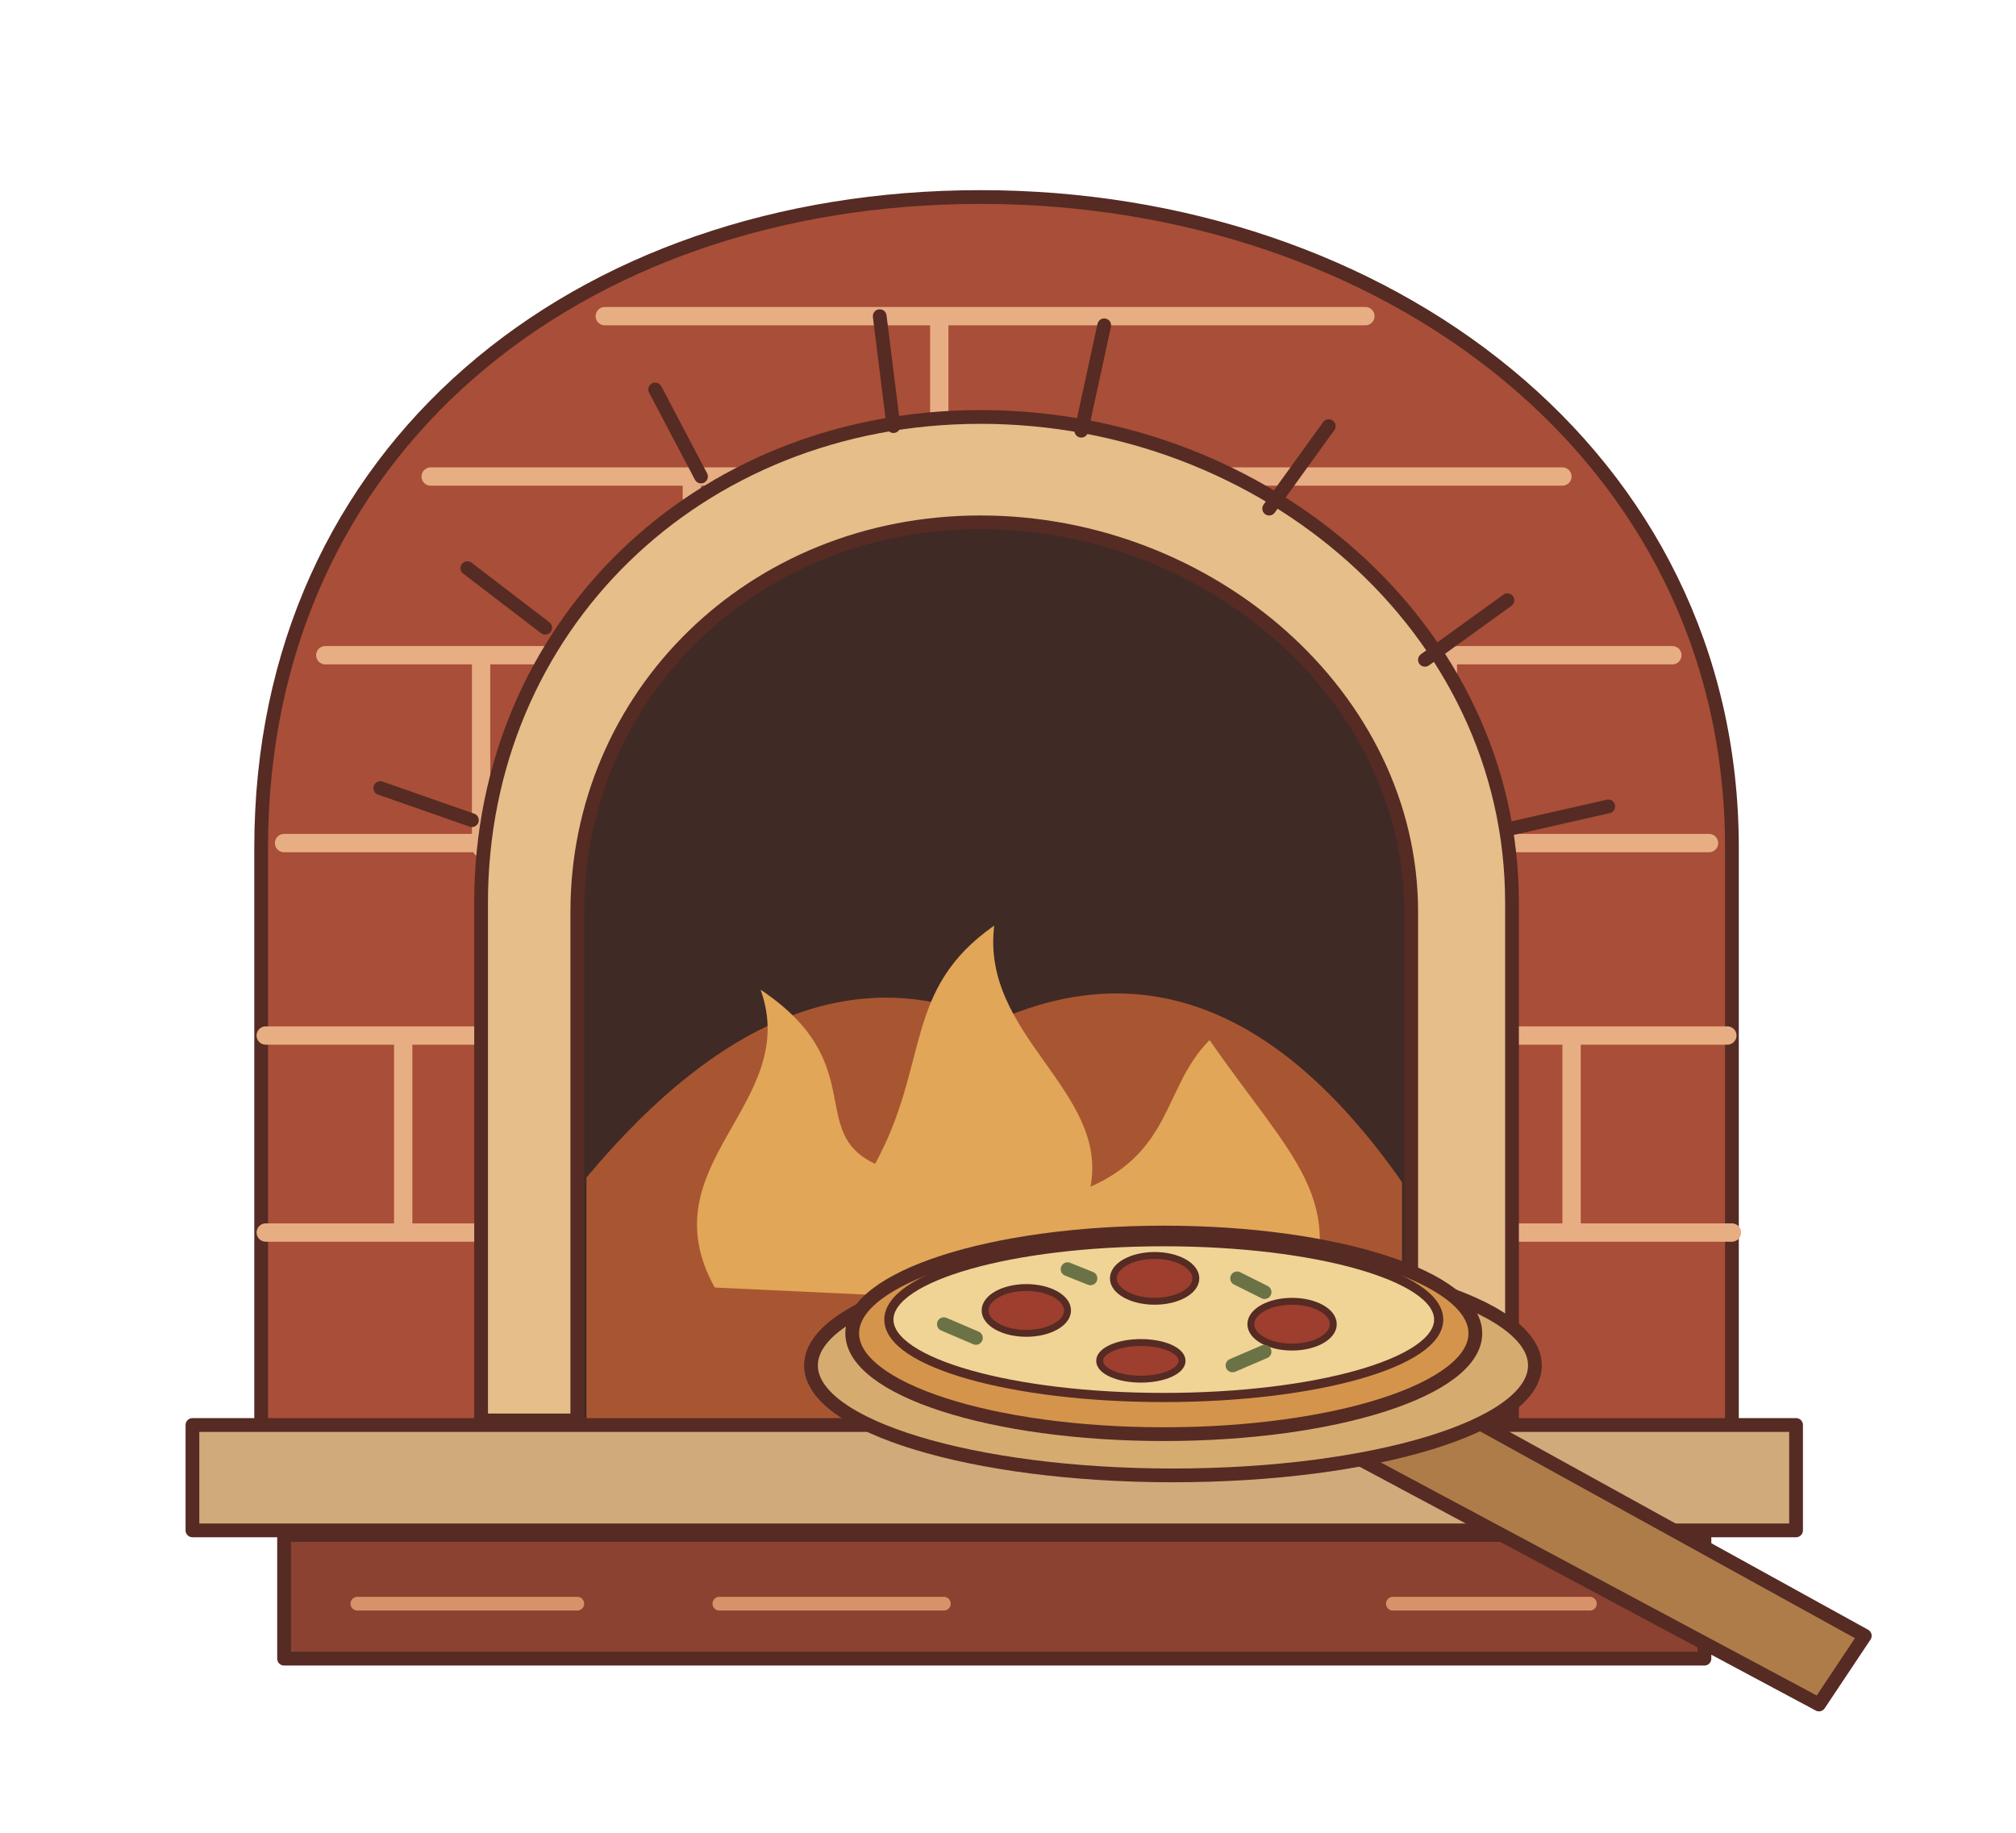
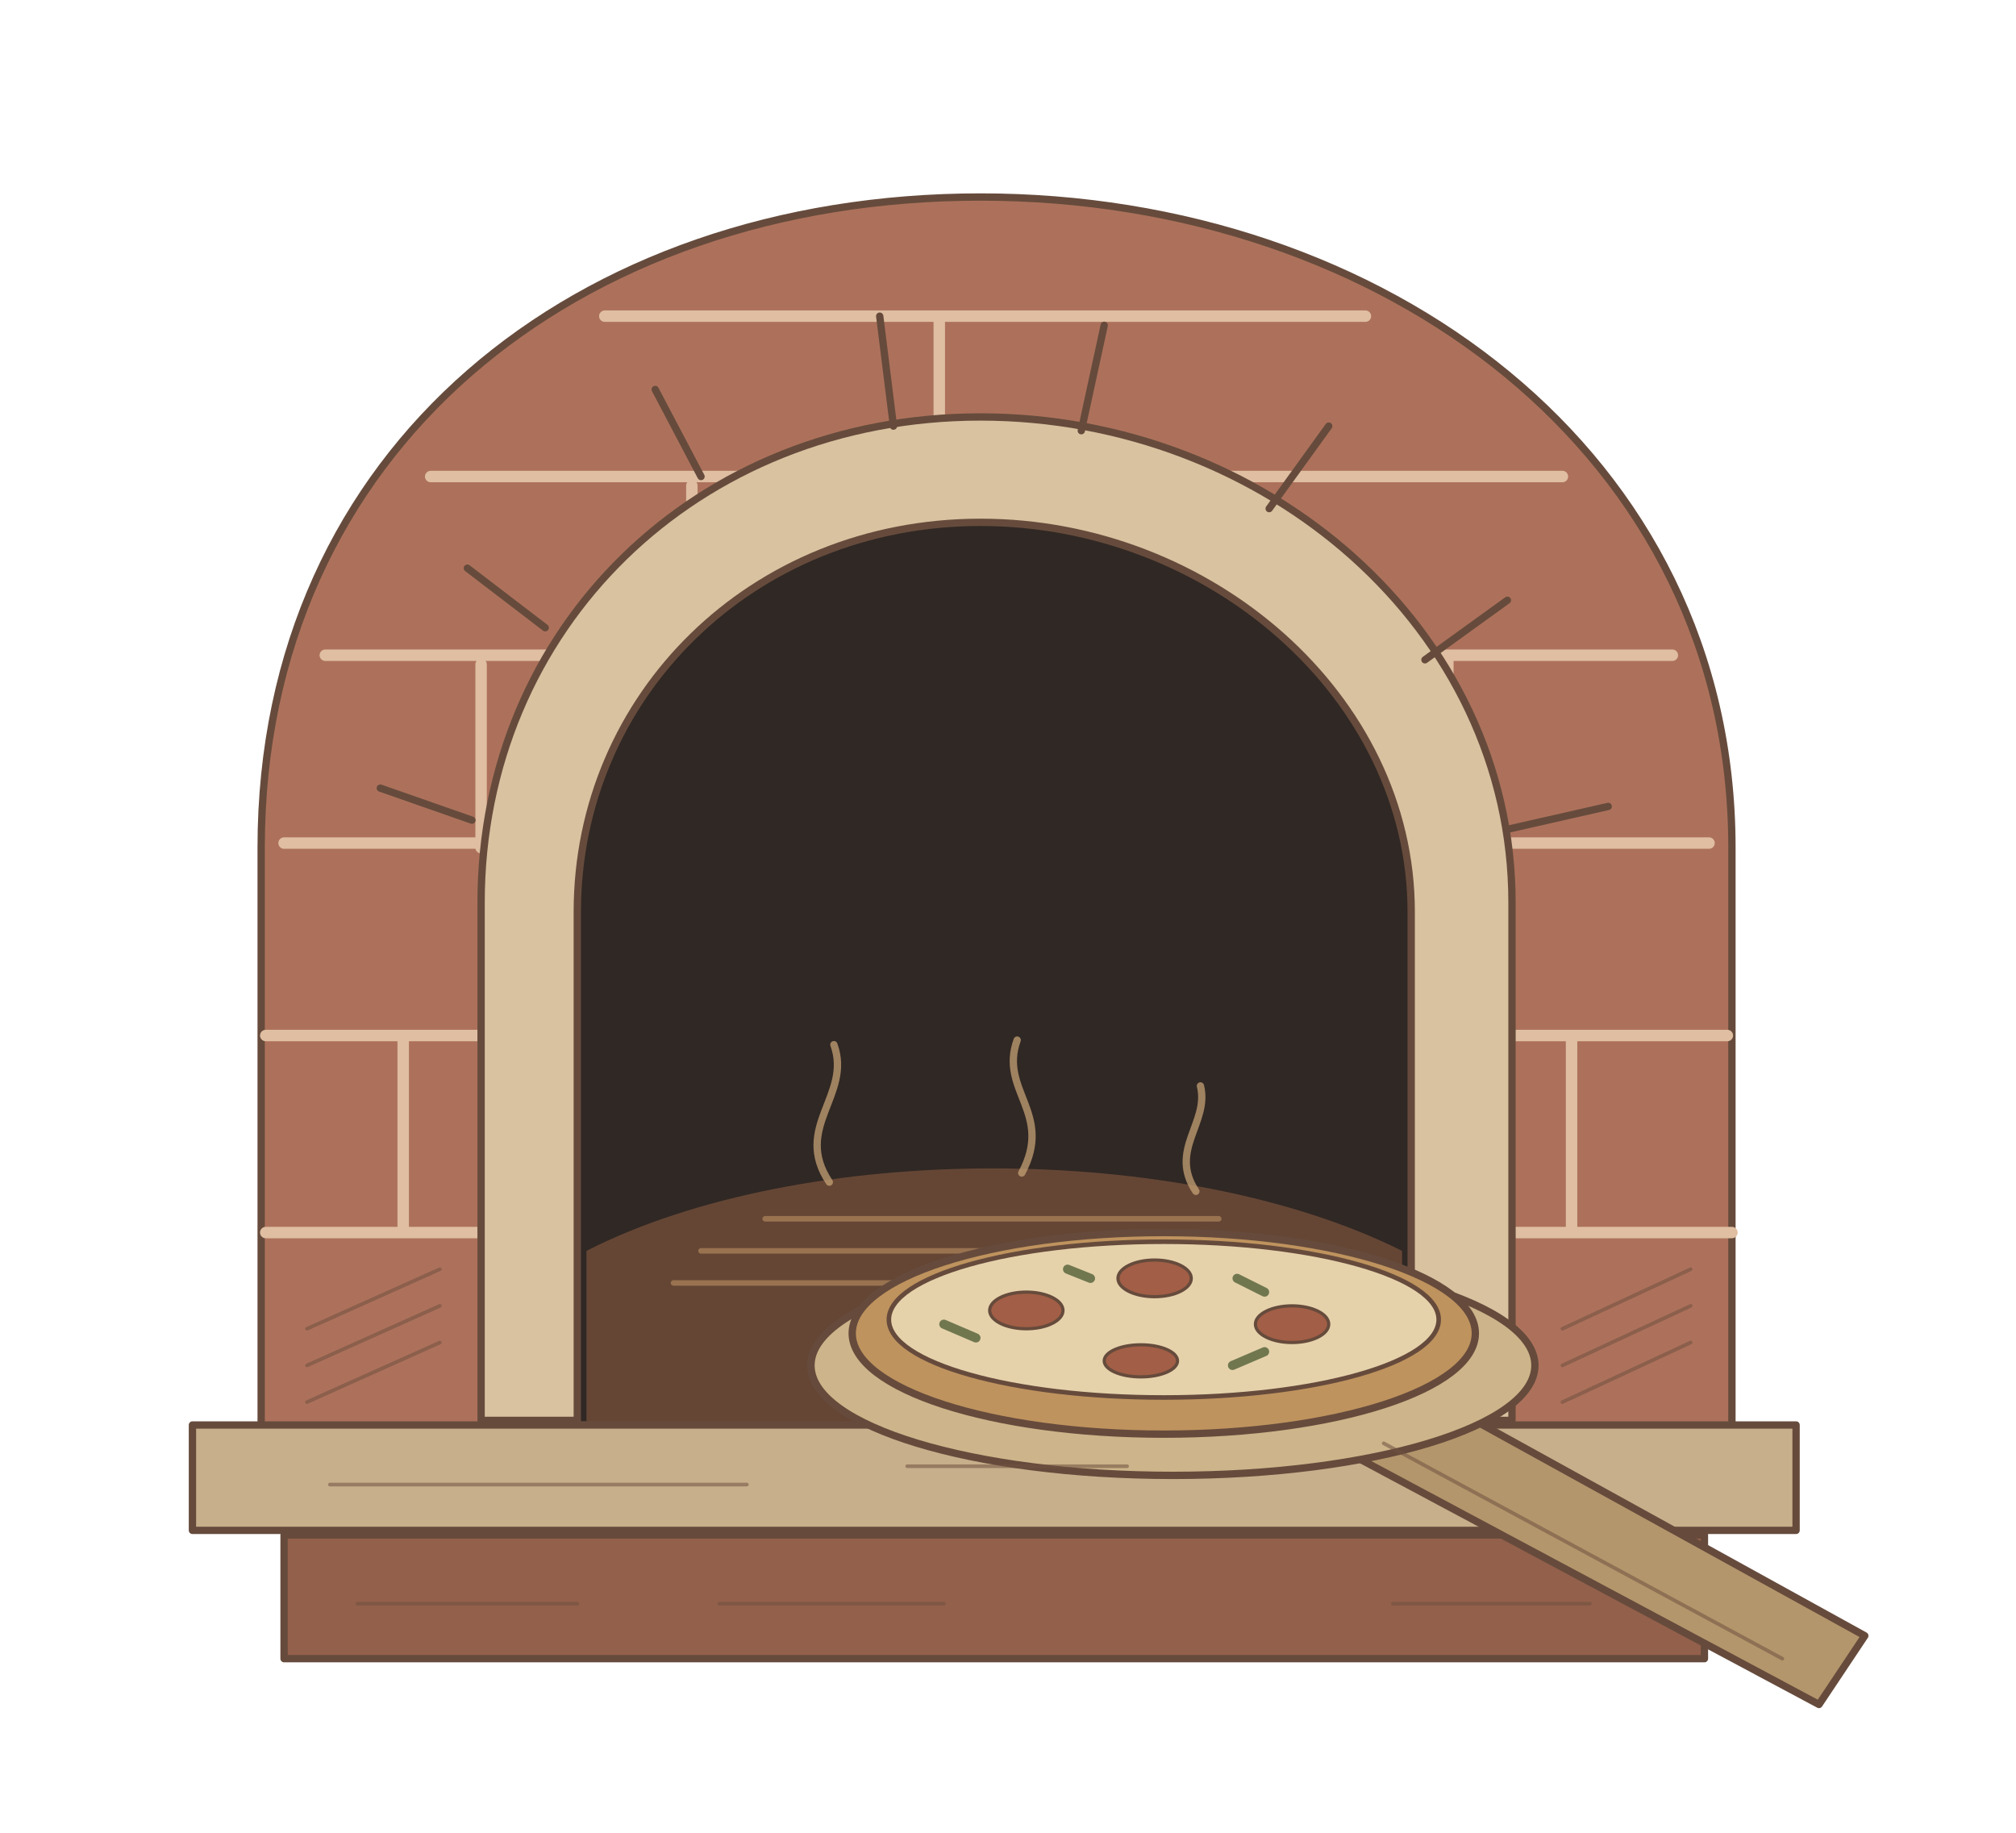
<svg xmlns="http://www.w3.org/2000/svg" viewBox="0 0 440 400">
-   <g stroke="#552b24" stroke-width="3" stroke-linejoin="round" stroke-linecap="round">
-     <path d="M57 313V185C57 98 126 43 214 43s164 56 164 142v128z" fill="#a94e38" />
-     <path d="M62 184h311M71 143h294M94 104h247M132 69h166M58 226h319M58 269h320M105 145v40M151 106v38M205 69v37M257 105v40M316 143v42M113 185v41M170 145v38M229 106v39M283 185v41M343 226v43M88 227v41M138 270v42M303 270v42" fill="none" stroke="#e7ae83" stroke-width="4" />
-     <path d="M105 310V197c0-60 47-106 109-106s116 46 116 106v113z" fill="#e5be8a" />
-     <path d="M126 311V199c0-47 38-85 88-85s94 38 94 85v112z" fill="#402a25" />
-     <path d="M128 257c30-36 60-47 89-34 31-14 61-5 89 35v53H128z" fill="#a85632" stroke="none" />
-     <path d="M156 281c-15-27 19-40 10-65 24 16 10 31 25 38 12-22 6-38 26-52-3 24 25 36 21 57 18-8 16-22 26-32 18 26 31 35 20 60z" fill="#e1a657" stroke="none" />
+   <g stroke="#664b3c" stroke-width="1.6" stroke-linejoin="round" stroke-linecap="round">
+     <path d="M57 313V185C57 98 126 43 214 43s164 56 164 142v128z" fill="#ad715b" />
+     <path d="M62 184h311M71 143h294M94 104h247M132 69h166M58 226h319M58 269h320M105 145v40M151 106v38M205 69v37M257 105v40M316 143v42M113 185v41M170 145v38M229 106v39M283 185v41M343 226v43M88 227v41M138 270v42M303 270v42" fill="none" stroke="#dfbea1" stroke-width="2.5" />
+     <path d="M105 310V197c0-60 47-106 109-106s116 46 116 106v113z" fill="#d8c2a0" />
+     <path d="M126 311V199c0-47 38-85 88-85s94 38 94 85v112z" fill="#302824" />
+     <path d="M128 273c47-24 130-24 178 0v38H128z" fill="#654635" stroke="none" />
+     <path d="M147 280h139M153 273h126M167 266h99" fill="none" stroke="#b58b5f" stroke-width="1.2" opacity=".65" />
+     <path d="M181 258c-8-12 5-19 1-30M223 256c7-13-5-18-1-29M261 260c-6-9 3-15 1-23" fill="none" stroke="#c4a074" opacity=".75" />
    <path d="M103 179l-20-7M119 137l-17-13M153 104l-10-19M195 93l-3-24M236 94l5-23M277 111l13-18M311 144l18-13M329 181l22-5" fill="none" />
-     <path d="M42 311h350v23H42z" fill="#d0aa7a" />
-     <path d="M62 335h310v27H62z" fill="#8b4231" />
-     <path d="M281 310l116 62 10-15-116-64z" fill="#ae7c49" />
-     <ellipse cx="256" cy="298" rx="79" ry="24" fill="#d6ab70" />
-     <ellipse cx="254" cy="291" rx="68" ry="22" fill="#d5944b" />
-     <ellipse cx="254" cy="288" rx="60" ry="17" fill="#efd496" stroke-width="2" />
-     <g fill="#9d3e2e" stroke-width="1.5">
-       <ellipse cx="224" cy="286" rx="9" ry="5" />
-       <ellipse cx="252" cy="279" rx="9" ry="5" />
-       <ellipse cx="282" cy="289" rx="9" ry="5" />
-       <ellipse cx="249" cy="297" rx="9" ry="4" />
+     <path d="M42 311h350v23H42z" fill="#c7af8b" />
+     <path d="M62 335h310v27H62z" fill="#93604b" />
+     <path d="M281 310l116 62 10-15-116-64z" fill="#b4966c" />
+     <ellipse cx="256" cy="298" rx="79" ry="24" fill="#cdb48a" />
+     <ellipse cx="254" cy="291" rx="68" ry="22" fill="#bf935e" />
+     <ellipse cx="254" cy="288" rx="60" ry="17" fill="#e5d2ab" stroke-width="1" />
+     <g fill="#a25e46" stroke-width=".7">
+       <ellipse cx="224" cy="286" rx="8" ry="4" />
+       <ellipse cx="252" cy="279" rx="8" ry="4" />
+       <ellipse cx="282" cy="289" rx="8" ry="4" />
+       <ellipse cx="249" cy="297" rx="8" ry="3.5" />
    </g>
-     <path d="M206 289l7 3M270 279l6 3M269 298l7-3M233 277l5 2" fill="none" stroke="#6b7346" stroke-width="3" />
-     <path d="M78 350h48M157 350h49M304 350h43" stroke="#d99169" fill="none" />
+     <path d="M206 289l7 3M270 279l6 3M269 298l7-3M233 277l5 2" fill="none" stroke="#70774e" stroke-width="2" />
+     <g fill="none" stroke="#70513f" stroke-width=".8" opacity=".55">
+       <path d="M67 290l29-13M67 298l29-13M67 306l29-13M341 290l28-13M341 298l28-13M341 306l28-13M78 350h48M157 350h49M304 350h43M302 315l87 47M72 324h91M198 320h48" />
+     </g>
  </g>
</svg>
